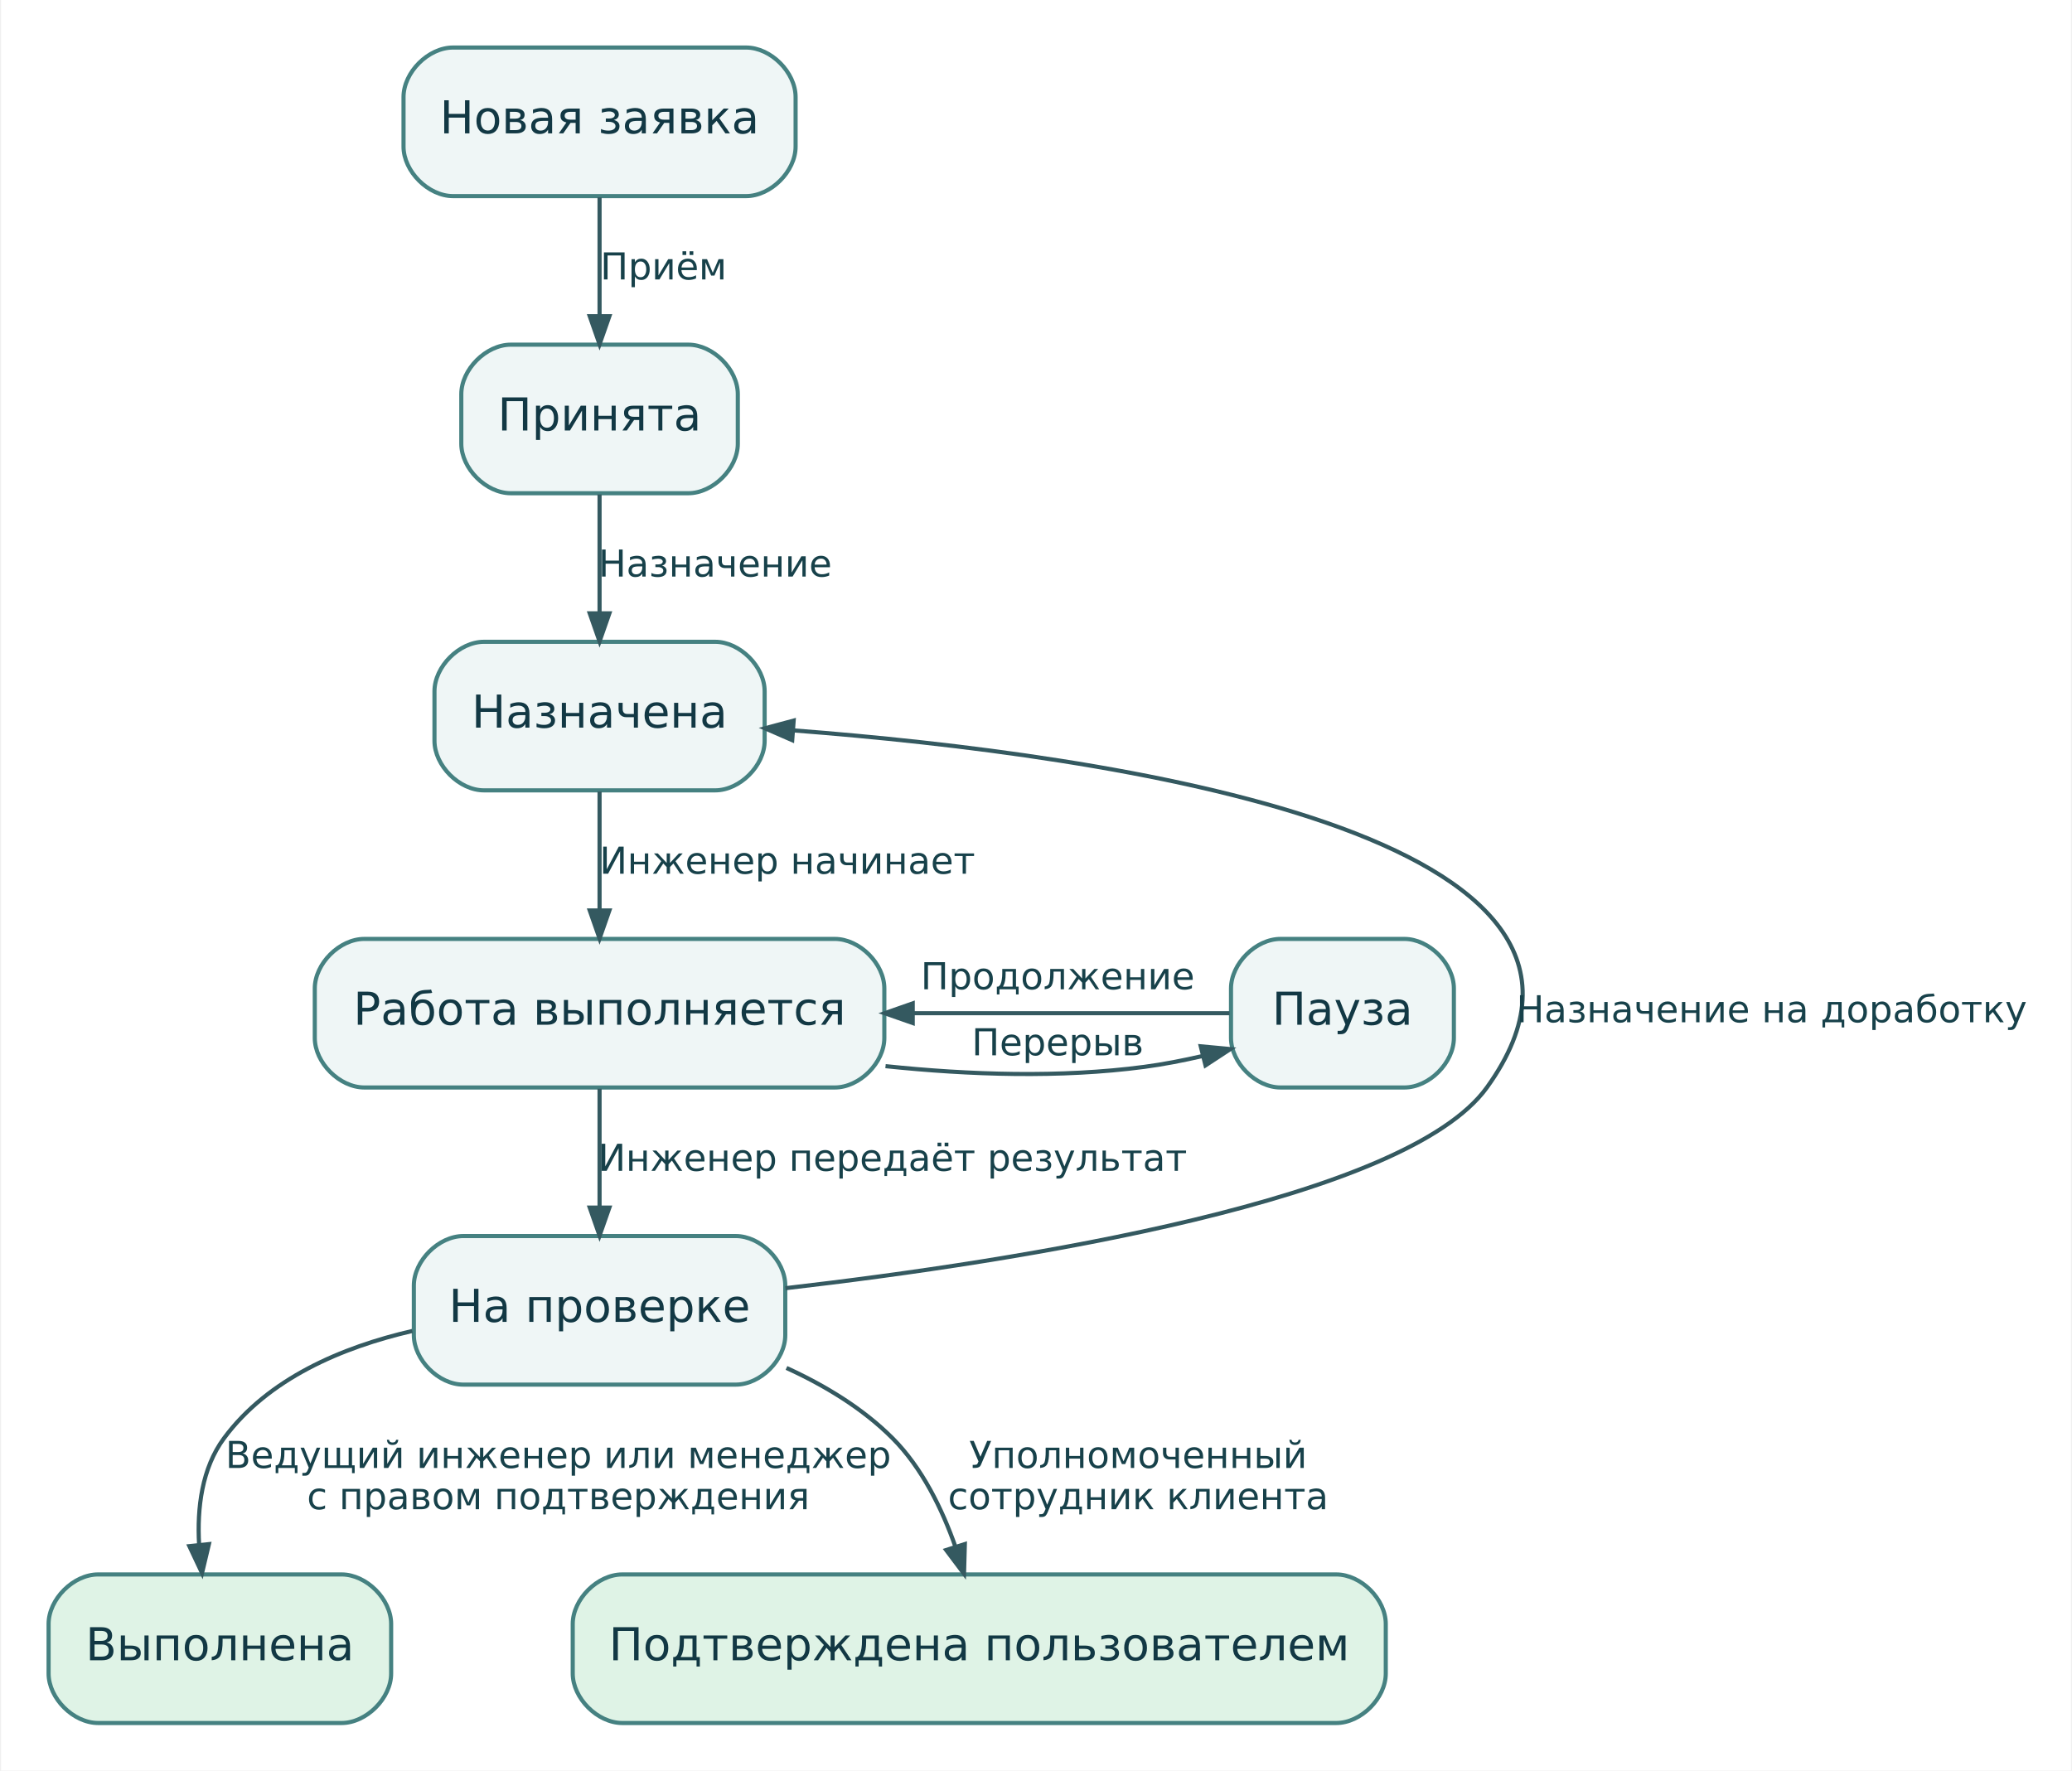
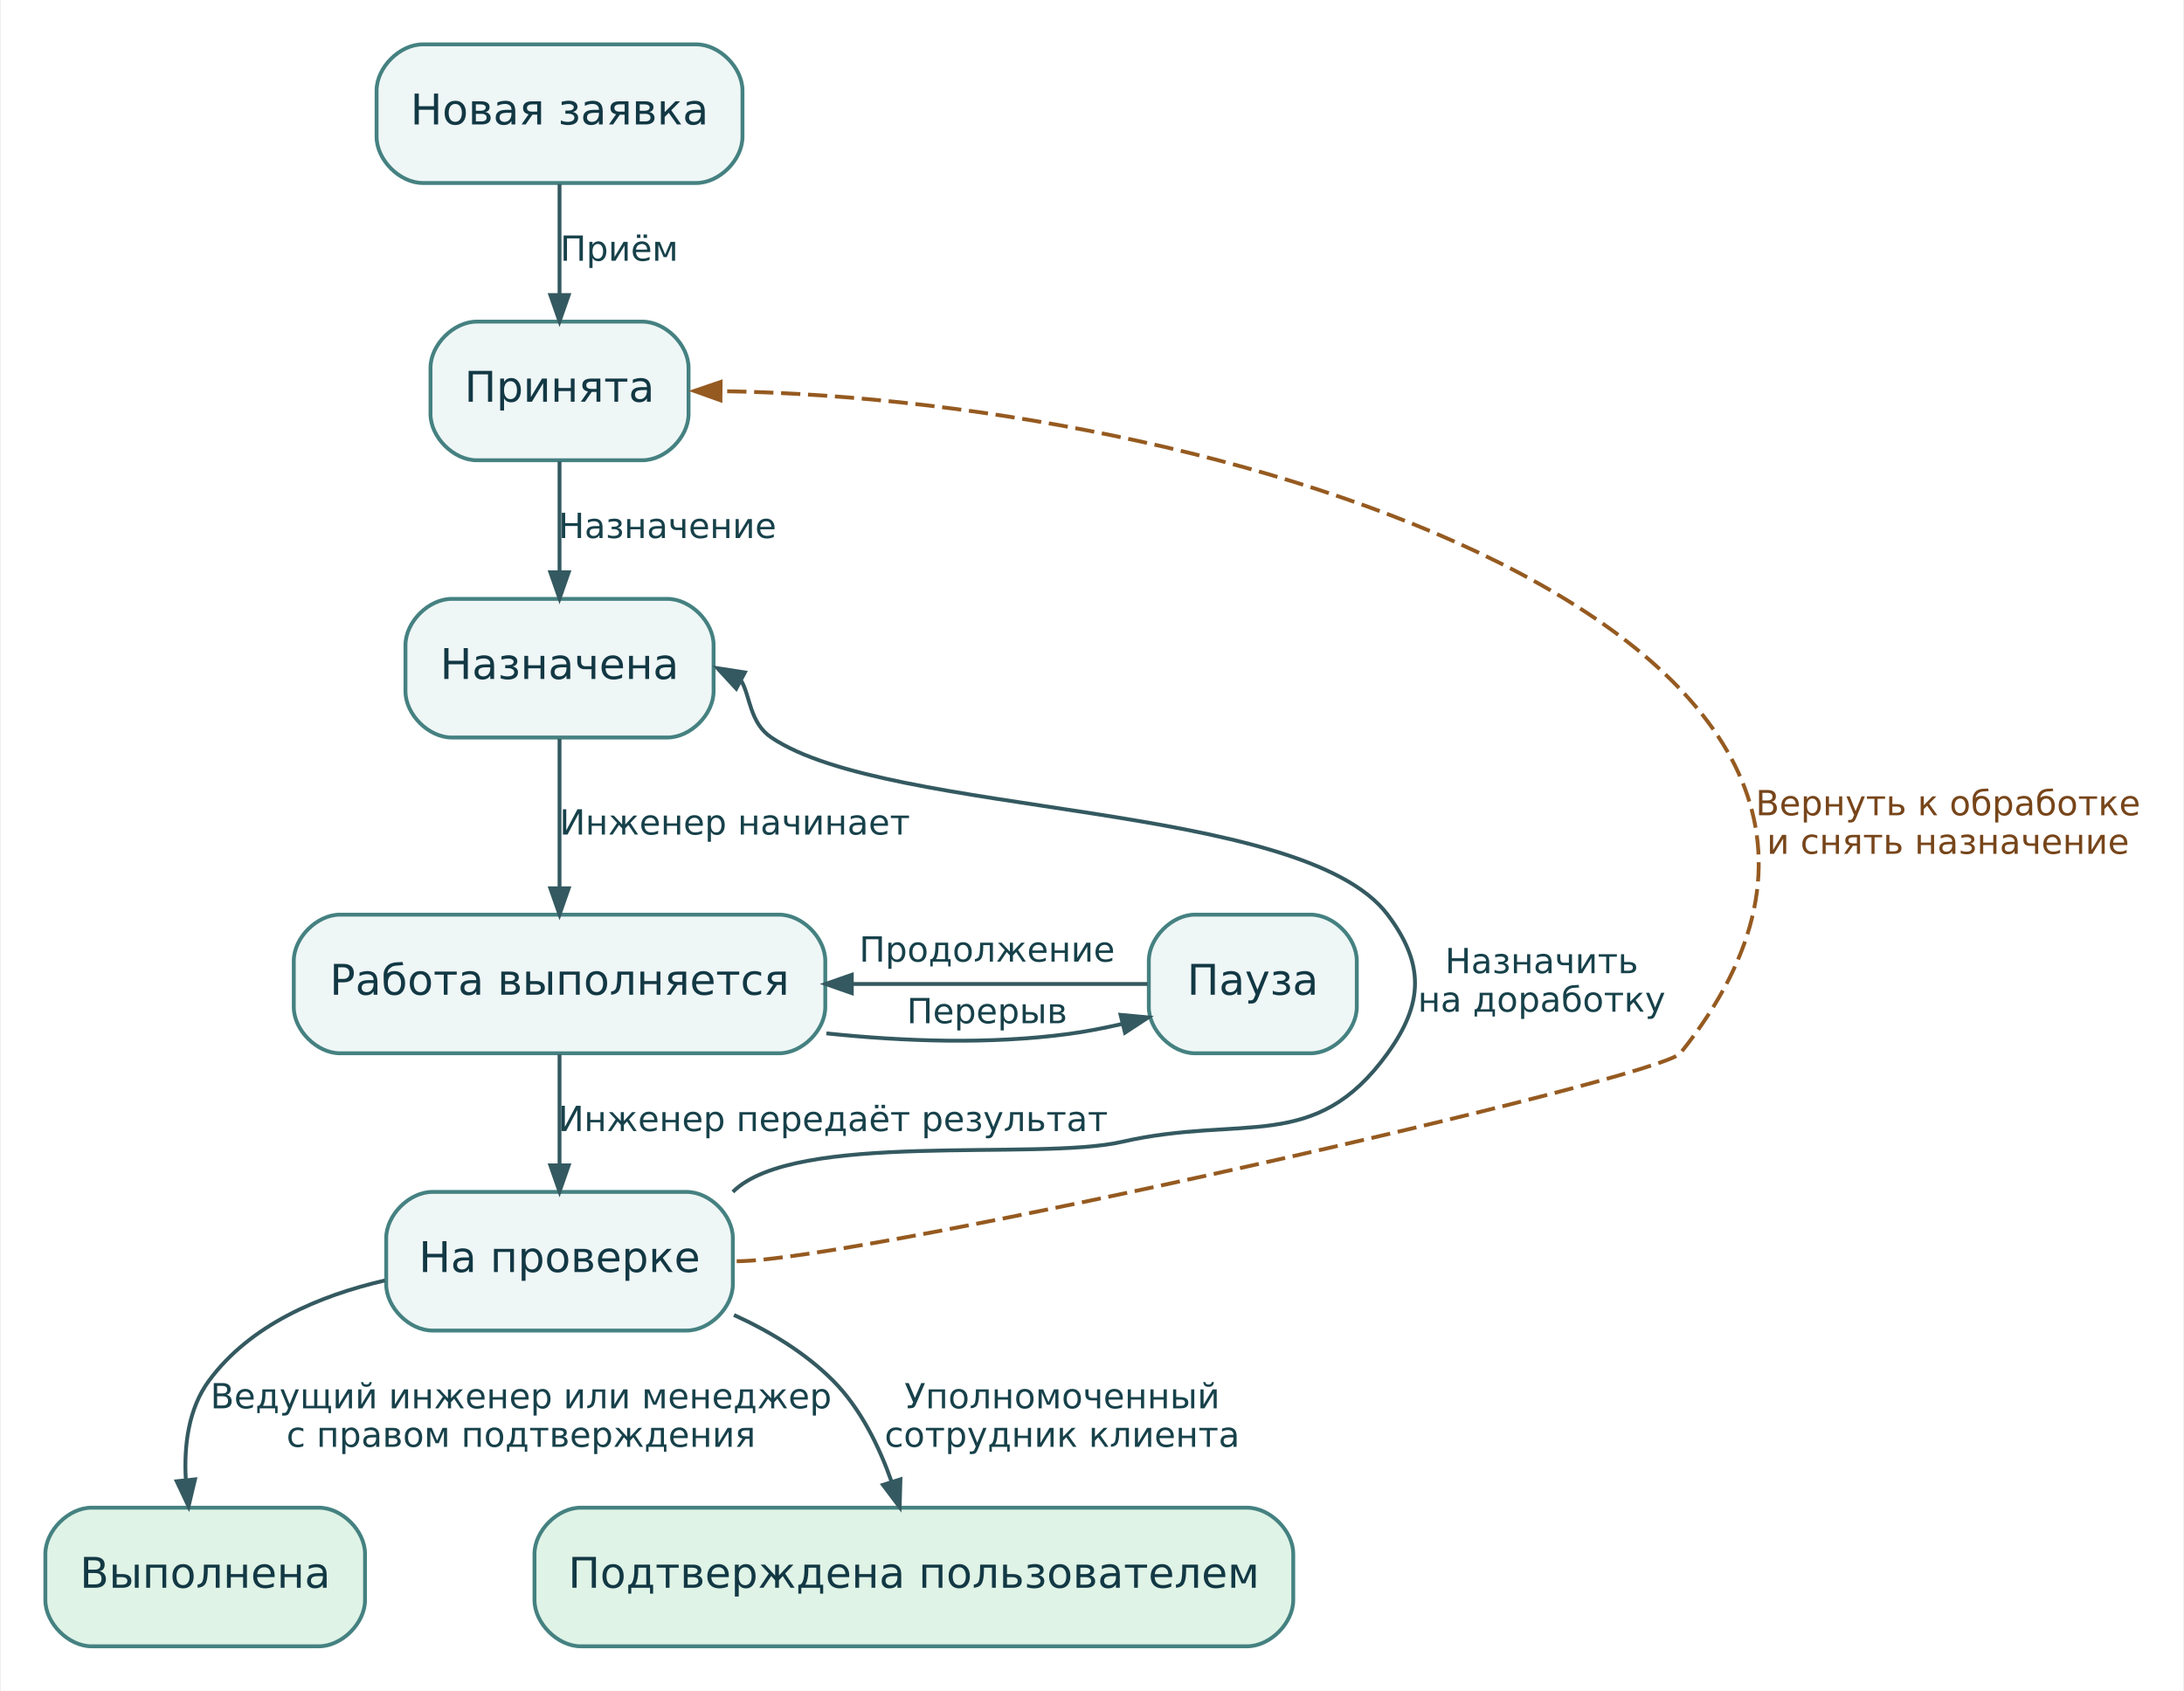
- <svg xmlns="http://www.w3.org/2000/svg" width="502pt" height="429pt" viewBox="0.00 0.00 501.54 429.04">
-   <g id="graph0" class="graph" transform="scale(1 1) rotate(0) translate(11.52 417.52)">
-     <polygon fill="white" stroke="transparent" points="-11.52,11.52 -11.52,-417.52 490.02,-417.52 490.02,11.52 -11.52,11.52" />
+ <svg xmlns="http://www.w3.org/2000/svg" width="567pt" height="439pt" viewBox="0.00 0.00 566.54 439.04">
+   <g id="graph0" class="graph" transform="scale(1 1) rotate(0) translate(11.52 427.52)">
+     <polygon fill="white" stroke="transparent" points="-11.52,11.52 -11.52,-427.52 555.02,-427.52 555.02,11.52 -11.52,11.52" />
    <g id="node1" class="node">
-       <path fill="#eff6f6" stroke="#458181" d="M169,-406C169,-406 98,-406 98,-406 92,-406 86,-400 86,-394 86,-394 86,-382 86,-382 86,-376 92,-370 98,-370 98,-370 169,-370 169,-370 175,-370 181,-376 181,-382 181,-382 181,-394 181,-394 181,-400 175,-406 169,-406" />
-       <text text-anchor="middle" x="133.5" y="-385.2" font-family="DejaVu Sans" font-size="11.00" fill="#123844">Новая заявка</text>
+       <path fill="#eff6f6" stroke="#458181" d="M169,-416C169,-416 98,-416 98,-416 92,-416 86,-410 86,-404 86,-404 86,-392 86,-392 86,-386 92,-380 98,-380 98,-380 169,-380 169,-380 175,-380 181,-386 181,-392 181,-392 181,-404 181,-404 181,-410 175,-416 169,-416" />
+       <text text-anchor="middle" x="133.5" y="-395.2" font-family="DejaVu Sans" font-size="11.00" fill="#123844">Новая заявка</text>
    </g>
    <g id="node2" class="node">
-       <path fill="#eff6f6" stroke="#458181" d="M155,-334C155,-334 112,-334 112,-334 106,-334 100,-328 100,-322 100,-322 100,-310 100,-310 100,-304 106,-298 112,-298 112,-298 155,-298 155,-298 161,-298 167,-304 167,-310 167,-310 167,-322 167,-322 167,-328 161,-334 155,-334" />
-       <text text-anchor="middle" x="133.5" y="-313.2" font-family="DejaVu Sans" font-size="11.00" fill="#123844">Принята</text>
+       <path fill="#eff6f6" stroke="#458181" d="M155,-344C155,-344 112,-344 112,-344 106,-344 100,-338 100,-332 100,-332 100,-320 100,-320 100,-314 106,-308 112,-308 112,-308 155,-308 155,-308 161,-308 167,-314 167,-320 167,-320 167,-332 167,-332 167,-338 161,-344 155,-344" />
+       <text text-anchor="middle" x="133.5" y="-323.2" font-family="DejaVu Sans" font-size="11.00" fill="#123844">Принята</text>
    </g>
    <g id="edge1" class="edge">
-       <path fill="none" stroke="#345960" d="M133.5,-369.7C133.5,-361.05 133.5,-350.45 133.5,-341.03" />
-       <polygon fill="#345960" stroke="#345960" points="135.88,-340.9 133.5,-334.1 131.12,-340.9 135.88,-340.9" />
-       <text text-anchor="middle" x="149" y="-349.8" font-family="DejaVu Sans" font-size="9.00" fill="#17414a">Приём</text>
+       <path fill="none" stroke="#345960" d="M133.5,-379.7C133.5,-371.05 133.5,-360.45 133.5,-351.03" />
+       <polygon fill="#345960" stroke="#345960" points="135.88,-350.9 133.5,-344.1 131.12,-350.9 135.88,-350.9" />
+       <text text-anchor="middle" x="149" y="-359.8" font-family="DejaVu Sans" font-size="9.00" fill="#17414a">Приём</text>
    </g>
    <g id="node3" class="node">
-       <path fill="#eff6f6" stroke="#458181" d="M161.5,-262C161.5,-262 105.5,-262 105.5,-262 99.5,-262 93.5,-256 93.5,-250 93.5,-250 93.5,-238 93.5,-238 93.5,-232 99.5,-226 105.5,-226 105.5,-226 161.5,-226 161.5,-226 167.5,-226 173.5,-232 173.5,-238 173.5,-238 173.5,-250 173.5,-250 173.5,-256 167.5,-262 161.5,-262" />
-       <text text-anchor="middle" x="133.5" y="-241.2" font-family="DejaVu Sans" font-size="11.00" fill="#123844">Назначена</text>
+       <path fill="#eff6f6" stroke="#458181" d="M161.5,-272C161.5,-272 105.5,-272 105.5,-272 99.5,-272 93.5,-266 93.5,-260 93.5,-260 93.5,-248 93.5,-248 93.5,-242 99.5,-236 105.5,-236 105.5,-236 161.5,-236 161.5,-236 167.5,-236 173.5,-242 173.5,-248 173.5,-248 173.5,-260 173.5,-260 173.5,-266 167.5,-272 161.5,-272" />
+       <text text-anchor="middle" x="133.5" y="-251.2" font-family="DejaVu Sans" font-size="11.00" fill="#123844">Назначена</text>
    </g>
    <g id="edge2" class="edge">
-       <path fill="none" stroke="#345960" d="M133.5,-297.7C133.5,-289.05 133.5,-278.45 133.5,-269.03" />
-       <polygon fill="#345960" stroke="#345960" points="135.88,-268.9 133.5,-262.1 131.12,-268.9 135.88,-268.9" />
-       <text text-anchor="middle" x="161.5" y="-277.8" font-family="DejaVu Sans" font-size="9.00" fill="#17414a">Назначение</text>
+       <path fill="none" stroke="#345960" d="M133.5,-307.7C133.5,-299.05 133.5,-288.45 133.5,-279.03" />
+       <polygon fill="#345960" stroke="#345960" points="135.88,-278.9 133.5,-272.1 131.12,-278.9 135.88,-278.9" />
+       <text text-anchor="middle" x="161.5" y="-287.8" font-family="DejaVu Sans" font-size="9.00" fill="#17414a">Назначение</text>
    </g>
    <g id="node4" class="node">
      <path fill="#eff6f6" stroke="#458181" d="M190.5,-190C190.5,-190 76.5,-190 76.5,-190 70.5,-190 64.5,-184 64.5,-178 64.5,-178 64.5,-166 64.5,-166 64.5,-160 70.5,-154 76.5,-154 76.5,-154 190.5,-154 190.5,-154 196.5,-154 202.5,-160 202.5,-166 202.5,-166 202.5,-178 202.5,-178 202.5,-184 196.5,-190 190.5,-190" />
      <text text-anchor="middle" x="133.5" y="-169.2" font-family="DejaVu Sans" font-size="11.00" fill="#123844">Работа выполняется</text>
    </g>
    <g id="edge3" class="edge">
-       <path fill="none" stroke="#345960" d="M133.5,-225.7C133.5,-217.05 133.5,-206.45 133.5,-197.03" />
-       <polygon fill="#345960" stroke="#345960" points="135.88,-196.9 133.5,-190.1 131.12,-196.9 135.88,-196.9" />
-       <text text-anchor="middle" x="179" y="-205.8" font-family="DejaVu Sans" font-size="9.00" fill="#17414a">Инженер начинает</text>
+       <path fill="none" stroke="#345960" d="M133.5,-235.64C133.5,-224.35 133.5,-209.46 133.5,-197.04" />
+       <polygon fill="#345960" stroke="#345960" points="135.88,-196.85 133.5,-190.05 131.12,-196.85 135.88,-196.85" />
+       <text text-anchor="middle" x="179" y="-210.8" font-family="DejaVu Sans" font-size="9.00" fill="#17414a">Инженер начинает</text>
    </g>
    <g id="node5" class="node">
      <path fill="#eff6f6" stroke="#458181" d="M328.5,-190C328.5,-190 298.5,-190 298.5,-190 292.5,-190 286.5,-184 286.5,-178 286.5,-178 286.5,-166 286.5,-166 286.5,-160 292.5,-154 298.5,-154 298.5,-154 328.5,-154 328.5,-154 334.5,-154 340.5,-160 340.5,-166 340.5,-166 340.5,-178 340.5,-178 340.5,-184 334.5,-190 328.5,-190" />
      <text text-anchor="middle" x="313.5" y="-169.2" font-family="DejaVu Sans" font-size="11.00" fill="#123844">Пауза</text>
    </g>
    <g id="edge4" class="edge">
      <path fill="none" stroke="#345960" d="M202.79,-159.17C223.04,-157.05 245.18,-156.3 265.5,-159 270.1,-159.61 274.88,-160.54 279.57,-161.62" />
      <polygon fill="#345960" stroke="#345960" points="279.17,-163.98 286.34,-163.31 280.32,-159.36 279.17,-163.98" />
      <text text-anchor="middle" x="244.5" y="-161.8" font-family="DejaVu Sans" font-size="9.00" fill="#17414a">Перерыв</text>
    </g>
    <g id="node6" class="node">
      <path fill="#eff6f6" stroke="#458181" d="M166.5,-118C166.5,-118 100.5,-118 100.5,-118 94.5,-118 88.5,-112 88.5,-106 88.5,-106 88.5,-94 88.5,-94 88.5,-88 94.5,-82 100.5,-82 100.5,-82 166.5,-82 166.5,-82 172.5,-82 178.5,-88 178.5,-94 178.5,-94 178.5,-106 178.5,-106 178.5,-112 172.5,-118 166.5,-118" />
      <text text-anchor="middle" x="133.5" y="-97.2" font-family="DejaVu Sans" font-size="11.00" fill="#123844">На проверке</text>
    </g>
    <g id="edge6" class="edge">
      <path fill="none" stroke="#345960" d="M133.5,-153.7C133.5,-145.05 133.5,-134.45 133.5,-125.03" />
      <polygon fill="#345960" stroke="#345960" points="135.88,-124.9 133.5,-118.1 131.12,-124.9 135.88,-124.9" />
      <text text-anchor="middle" x="204.5" y="-133.8" font-family="DejaVu Sans" font-size="9.00" fill="#17414a">Инженер передаёт результат</text>
    </g>
    <g id="edge5" class="edge">
      <path fill="none" stroke="#345960" d="M286.15,-172C265.71,-172 236.7,-172 209.46,-172" />
      <polygon fill="#345960" stroke="#345960" points="209.38,-169.62 202.58,-172 209.38,-174.38 209.38,-169.62" />
      <text text-anchor="middle" x="244.5" y="-177.8" font-family="DejaVu Sans" font-size="9.00" fill="#17414a">Продолжение</text>
    </g>
+     <g id="edge8" class="edge">
+       <path fill="none" stroke="#955a20" stroke-dasharray="5,2" d="M179.5,-100C211.03,-100 419.26,-147.47 424.5,-154 508.9,-259.1 312.29,-323.83 175.38,-325.95" />
+       <polygon fill="#955a20" stroke="#955a20" points="175.28,-323.57 168.5,-326 175.32,-328.33 175.28,-323.57" />
+       <text text-anchor="middle" x="494" y="-215.8" font-family="DejaVu Sans" font-size="9.00" fill="#77451a">Вернуть к обработке</text>
+       <text text-anchor="middle" x="494" y="-205.8" font-family="DejaVu Sans" font-size="9.00" fill="#77451a">и снять назначение</text>
+     </g>
    <g id="edge7" class="edge">
-       <path fill="none" stroke="#345960" d="M178.54,-105.36C235.58,-111.96 328.83,-126.71 348.5,-154 392.84,-215.51 256.58,-234.67 180.72,-240.51" />
-       <polygon fill="#345960" stroke="#345960" points="180.18,-238.16 173.57,-241.04 180.53,-242.91 180.18,-238.16" />
-       <text text-anchor="middle" x="417.5" y="-169.8" font-family="DejaVu Sans" font-size="9.00" fill="#17414a">Назначение на доработку</text>
+       <path fill="none" stroke="#345960" d="M178.5,-118C194.5,-134 257.44,-125.95 279.5,-131 311.01,-138.21 329.6,-127.78 348.5,-154 357.86,-166.98 358.12,-177.22 348.5,-190 326.25,-219.55 219.14,-215.27 188.5,-236 182.86,-239.82 183.05,-246.63 180.71,-250.69" />
+       <polygon fill="#345960" stroke="#345960" points="179.38,-248.7 174.5,-254 181.62,-252.9 179.38,-248.7" />
+       <text text-anchor="middle" x="388.5" y="-174.8" font-family="DejaVu Sans" font-size="9.00" fill="#17414a">Назначить</text>
+       <text text-anchor="middle" x="388.5" y="-164.8" font-family="DejaVu Sans" font-size="9.00" fill="#17414a">на доработку</text>
    </g>
    <g id="node7" class="node">
      <path fill="#dff3e6" stroke="#458181" d="M71,-36C71,-36 12,-36 12,-36 6,-36 0,-30 0,-24 0,-24 0,-12 0,-12 0,-6 6,0 12,0 12,0 71,0 71,0 77,0 83,-6 83,-12 83,-12 83,-24 83,-24 83,-30 77,-36 71,-36" />
      <text text-anchor="middle" x="41.5" y="-15.2" font-family="DejaVu Sans" font-size="11.00" fill="#123844">Выполнена</text>
    </g>
-     <g id="edge8" class="edge">
+     <g id="edge9" class="edge">
      <path fill="none" stroke="#345960" d="M88.13,-95C71.04,-91.05 53.17,-83.45 42.5,-69 37.13,-61.73 35.96,-52.09 36.47,-43.23" />
      <polygon fill="#345960" stroke="#345960" points="38.85,-43.35 37.18,-36.34 34.11,-42.86 38.85,-43.35" />
      <text text-anchor="middle" x="123.5" y="-61.8" font-family="DejaVu Sans" font-size="9.00" fill="#17414a">Ведущий инженер или менеджер</text>
      <text text-anchor="middle" x="123.5" y="-51.8" font-family="DejaVu Sans" font-size="9.00" fill="#17414a">с правом подтверждения</text>
    </g>
    <g id="node8" class="node">
      <path fill="#dff3e6" stroke="#458181" d="M312,-36C312,-36 139,-36 139,-36 133,-36 127,-30 127,-24 127,-24 127,-12 127,-12 127,-6 133,0 139,0 139,0 312,0 312,0 318,0 324,-6 324,-12 324,-12 324,-24 324,-24 324,-30 318,-36 312,-36" />
      <text text-anchor="middle" x="225.5" y="-15.2" font-family="DejaVu Sans" font-size="11.00" fill="#123844">Подтверждена пользователем</text>
    </g>
-     <g id="edge9" class="edge">
+     <g id="edge10" class="edge">
      <path fill="none" stroke="#345960" d="M178.79,-86.04C188.14,-81.77 197.32,-76.2 204.5,-69 211.67,-61.81 216.53,-51.81 219.75,-42.64" />
      <polygon fill="#345960" stroke="#345960" points="222.01,-43.36 221.81,-36.16 217.48,-41.92 222.01,-43.36" />
      <text text-anchor="middle" x="264" y="-61.8" font-family="DejaVu Sans" font-size="9.00" fill="#17414a">Уполномоченный</text>
      <text text-anchor="middle" x="264" y="-51.8" font-family="DejaVu Sans" font-size="9.00" fill="#17414a">сотрудник клиента</text>
    </g>
  </g>
</svg>
